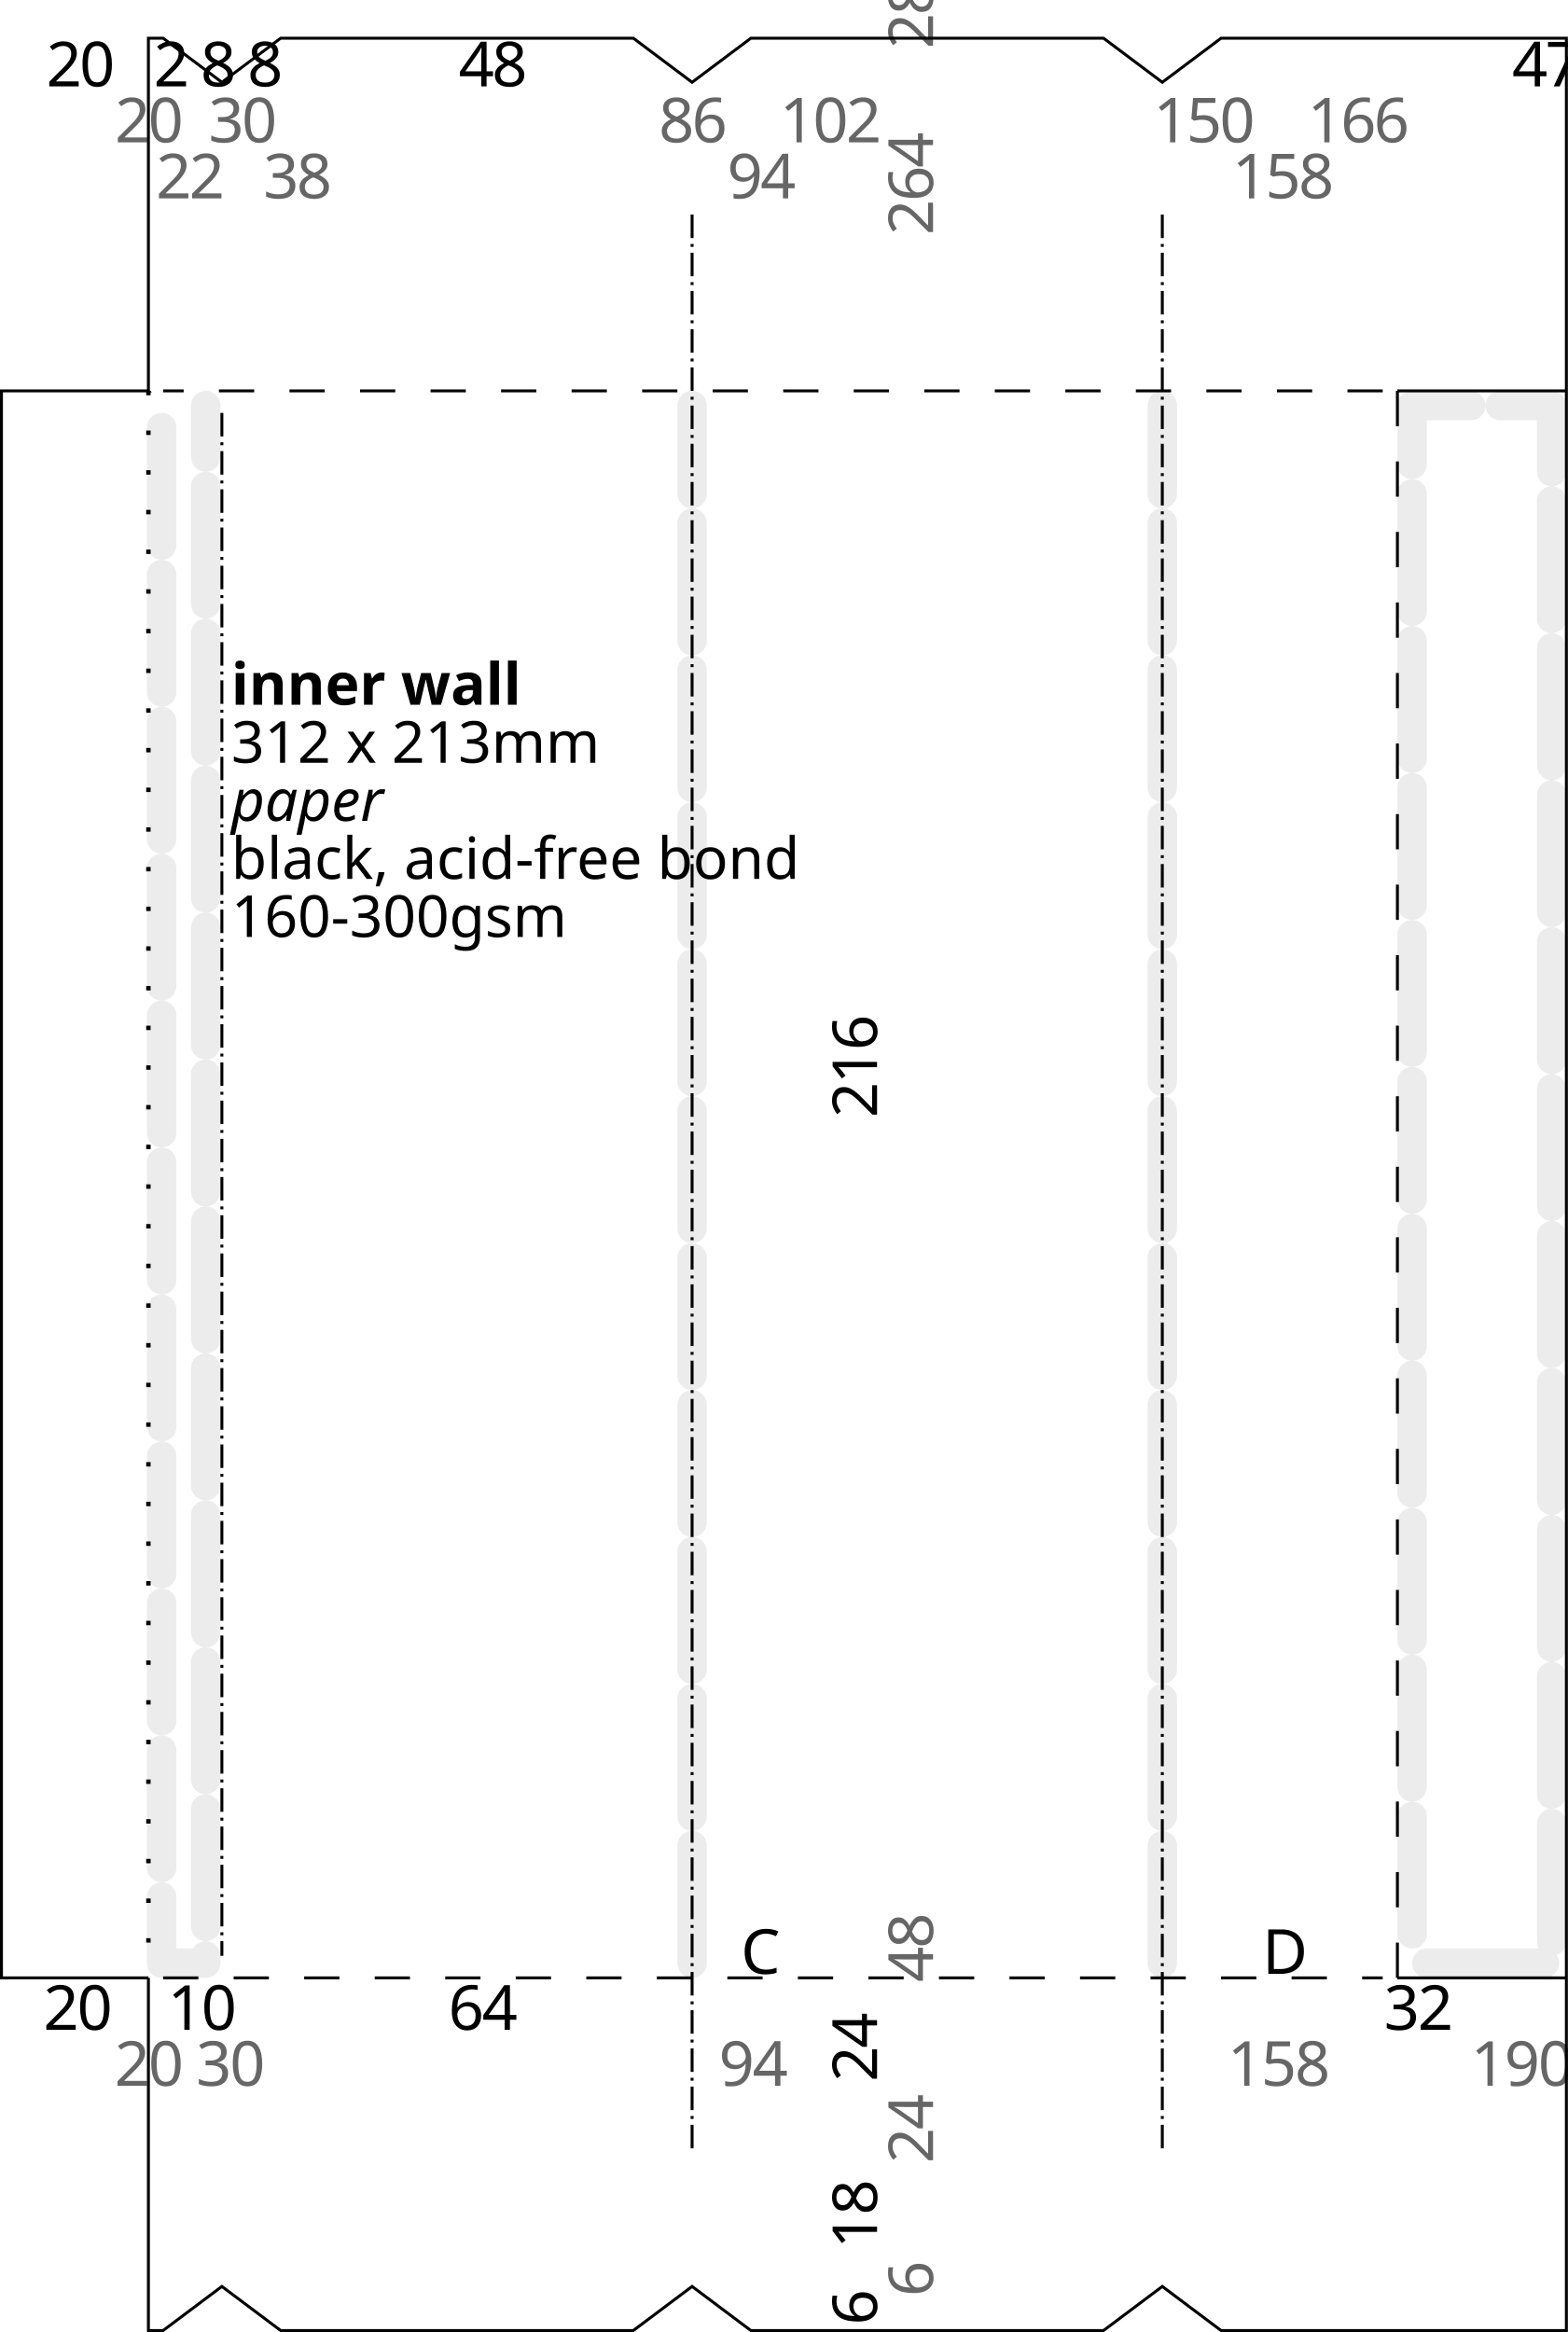
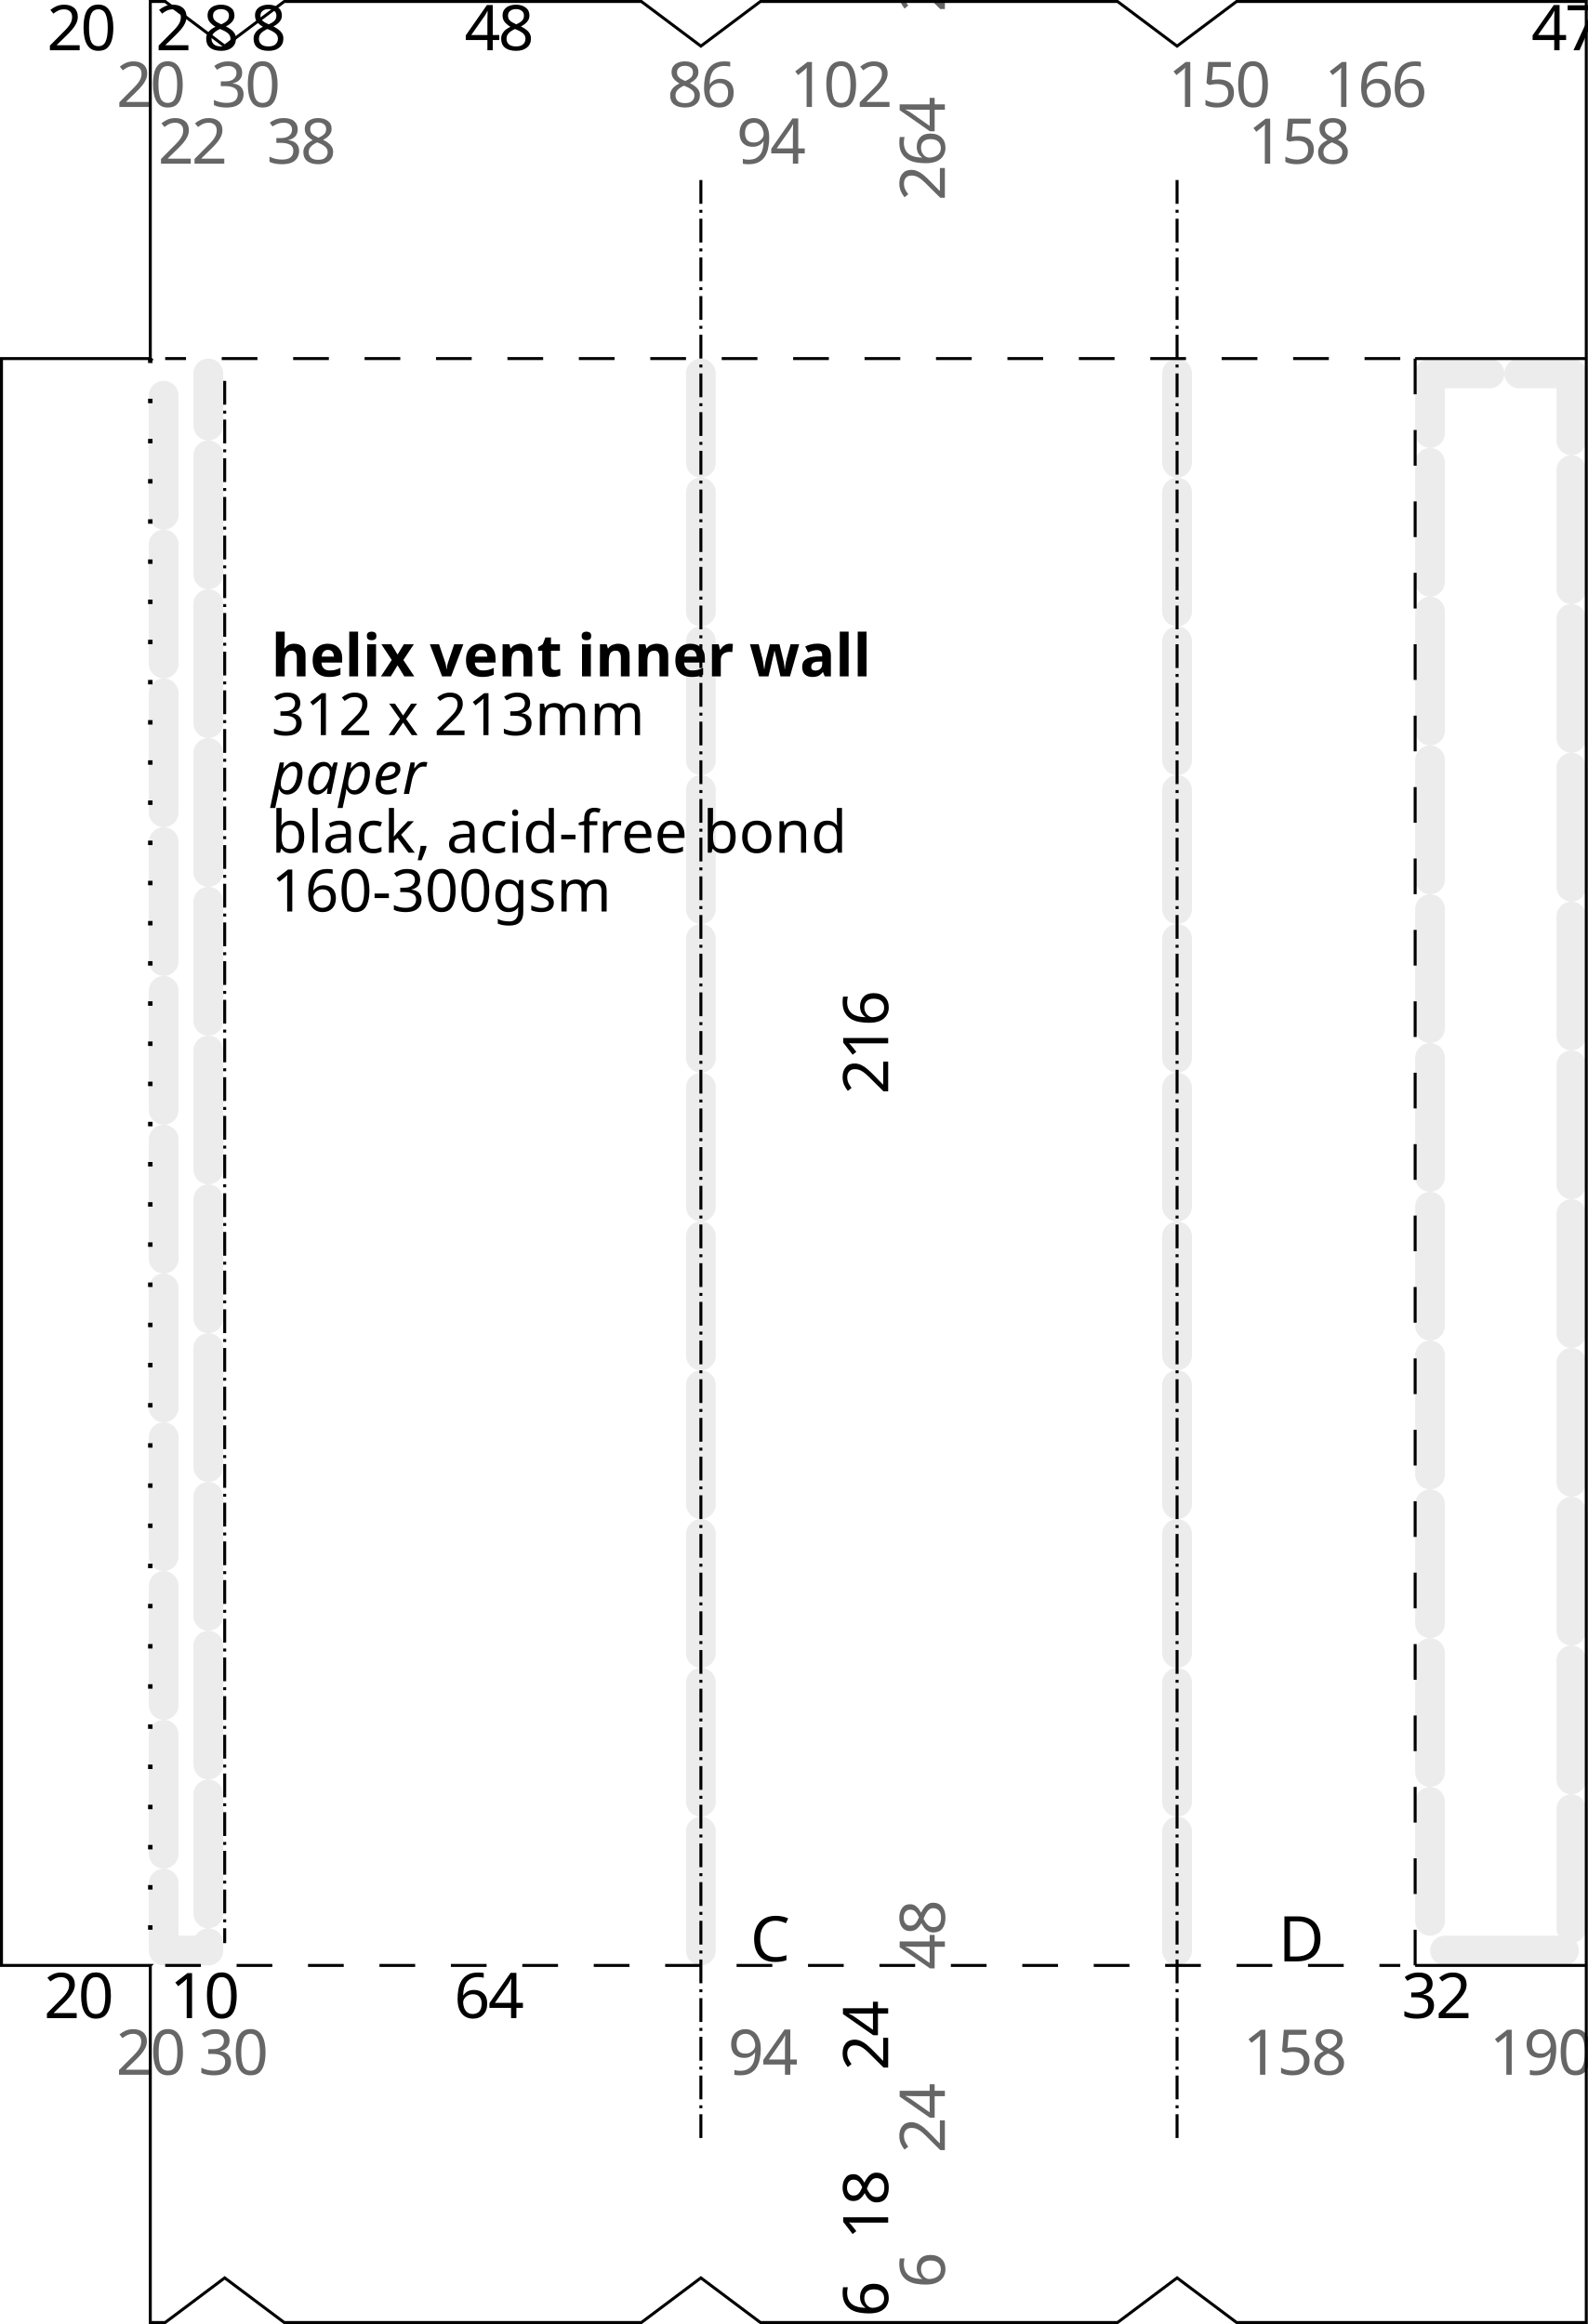
- <svg xmlns="http://www.w3.org/2000/svg" width="213.4mm" height="317.4mm" viewBox="0 0 213.4 317.4" version="1.1" id="svg8">
+ <svg xmlns="http://www.w3.org/2000/svg" width="213.4mm" height="312.4mm" viewBox="0 0 213.4 312.4" version="1.1" id="svg8">
  <defs id="defs2" />
-   <g id="layer1" transform="translate(340.2681,-254.383)">
+   <g id="layer1" transform="translate(340.2681,-259.383)">
    <text xml:space="preserve" style="font-style:normal;font-variant:normal;font-weight:normal;font-stretch:normal;font-size:8.467px;line-height:0%;font-family:'Trebuchet MS';-inkscape-font-specification:Sans;letter-spacing:-0.265px;word-spacing:-0.529px;writing-mode:lr-tb;display:inline;fill:#000000;fill-opacity:1;stroke:none;stroke-width:0.282" x="-334.365" y="523.043" id="text5173" transform="scale(1.000009,0.999991)">
      <tspan id="tspan5175" x="-334.365" y="523.043" style="font-size:8.467px;line-height:90%;letter-spacing:-0.265px;word-spacing:-0.529px;fill:#000000;fill-opacity:1;stroke-width:0.282" dx="0 0 0 0 0 0 0 0 0 0 0 0 0 0 0 0 0 0 0 0 0 0 0 0 0 0 0 0 0 0 0 0 0 0 0 0 0 0 0 0 0 0 0 0 0 0 0 0 0 0" dy="0 0 0 0 0 0 0 0 0 0 0 0 0 0 0 0 0 0 0 0 0 0 0 0 0 0 0 0 0 0 0 0 0 0 0 0 0 0 0 0 0 0 0 0 0 0 0 0 0 0">                                                 C                                  D</tspan>
      <tspan x="-334.365" y="530.663" style="font-size:8.467px;line-height:90%;letter-spacing:-0.265px;word-spacing:-0.529px;fill:#000000;fill-opacity:1;stroke-width:0.282" id="tspan7491" dx="0 0 0 0 0 0 0 0 0 0 0 0 0 0 0 0 0 0 0 0 0 0 0 0 0 0 0 0 0 0 0 0 0 0 0 0 0 0 0 0 0 0 0 0 0 0 0 0 0 0 0 0 0 0 0 0 0 0 0 0 0 0 0 0 0 0 0 0 0 0 0 0 0 0 0 0 0 0 0 0 0 0 0 0 0 0 0 0 0 0 0 0 0 0 0 0">20    10               64                                                             32          23</tspan>
      <tspan x="-334.365" y="538.283" id="tspan5361" style="font-size:8.467px;line-height:90%;letter-spacing:-0.265px;word-spacing:-0.529px;fill:#000000;fill-opacity:0.6;stroke-width:0.282" dx="0 0 0 0 0 0 0 0 0 0 0 0 0 0 0 0 0 0 0 0 0 0 0 0 0 0 0 0 0 0 0 0 0 0 0 0 0 0 0 0 0 0 0 0 0 0 0 0 0 0 0 0 0 0 0 0 0 0 0 0 0 0 0 0 0 0 0 0 0 0 0 0 0 0 0 0 0 0 0 0 0 0 0 0 0 0 0 0 0 0 0 0 0 0 0.9 0 0">     20 30                                94                               158          190   213 </tspan>
    </text>
-     <text id="text5719" y="350.304" x="-308.795" style="font-style:normal;font-variant:normal;font-weight:normal;font-stretch:normal;font-size:3.387px;line-height:0%;font-family:'Trebuchet MS';-inkscape-font-specification:Sans;letter-spacing:0px;word-spacing:0px;writing-mode:lr-tb;display:inline;fill:#000000;fill-opacity:1;stroke:none;stroke-width:0.282" xml:space="preserve">
-       <tspan style="font-style:normal;font-weight:bold;font-size:7.902px;line-height:1;stroke-width:0.282" id="tspan5721" y="350.304" x="-308.795">inner wall</tspan>
-       <tspan y="358.206" x="-308.795" id="tspan7094" style="font-style:normal;font-size:7.902px;line-height:1;stroke-width:0.282">312 x 213mm</tspan>
-       <tspan y="366.109" x="-308.795" id="tspan7103" style="font-style:italic;font-size:7.902px;line-height:1;stroke-width:0.282">paper</tspan>
-       <tspan y="374.011" x="-308.795" id="tspan7123" style="font-style:normal;font-size:7.902px;line-height:1;stroke-width:0.282">black, acid-free bond</tspan>
-       <tspan y="381.913" x="-308.795" id="tspan7127" style="font-size:7.902px;line-height:1;stroke-width:0.282">160-300gsm</tspan>
+     <text id="text5719" y="350.304" x="-303.795" style="font-style:normal;font-variant:normal;font-weight:normal;font-stretch:normal;font-size:3.387px;line-height:0%;font-family:'Trebuchet MS';-inkscape-font-specification:Sans;letter-spacing:0px;word-spacing:0px;writing-mode:lr-tb;display:inline;fill:#000000;fill-opacity:1;stroke:none;stroke-width:0.282" xml:space="preserve">
+       <tspan style="font-style:normal;font-weight:bold;font-size:7.902px;line-height:1;stroke-width:0.282" id="tspan5721" y="350.304" x="-303.795">helix vent inner wall</tspan>
+       <tspan y="358.206" x="-303.795" id="tspan7094" style="font-style:normal;font-size:7.902px;line-height:1;stroke-width:0.282">312 x 213mm</tspan>
+       <tspan y="366.109" x="-303.795" id="tspan7103" style="font-style:italic;font-size:7.902px;line-height:1;stroke-width:0.282">paper</tspan>
+       <tspan y="374.011" x="-303.795" id="tspan7123" style="font-style:normal;font-size:7.902px;line-height:1;stroke-width:0.282">black, acid-free bond</tspan>
+       <tspan y="381.913" x="-303.795" id="tspan7127" style="font-size:7.902px;line-height:1;stroke-width:0.282">160-300gsm</tspan>
    </text>
    <text transform="scale(1.000009,0.999991)" id="text2341" y="266.141" x="-333.965" style="font-style:normal;font-variant:normal;font-weight:normal;font-stretch:normal;font-size:8.467px;line-height:0%;font-family:'Trebuchet MS';-inkscape-font-specification:Sans;letter-spacing:-0.336px;word-spacing:-0.529px;writing-mode:lr-tb;display:inline;fill:#000000;fill-opacity:1;stroke:none;stroke-width:0.282" xml:space="preserve">
      <tspan dx="0 0 0 0 0 0 0 0 0 0 0 0 0 0 0 0 0 0 0 0 0 0 0 0 0 0 0 0 0 0 0 0 0 0 0 0 0 0 0 0 0 0 0 0 0 0 0 0 0 0 0 0 0 0 0 0 0 0 0 0 0 0 0 0 0 0 0 0 0 0" id="tspan2337" style="font-size:8.467px;line-height:90%;letter-spacing:-0.336px;word-spacing:-0.529px;fill:#000000;fill-opacity:1;stroke-width:0.282" y="266.141" x="-333.965">20   2 8 8             48                                                                        47</tspan>
      <tspan dx="0 0 0 0 0 0 0 0 0 0 0 0 0 0 0 0 0 0 0 0 0 0 0 0 0 0 0 0 0 0 0 0 0 0 0 0 0 0 0 0 0 0 0 0 0 0 0 0 0 0 0 0 0 0 0 0 0 0 0 0 0 0 0 0 0 0 0 0 0 0 0 0 0 0 0 0 0" style="font-size:8.467px;line-height:90%;letter-spacing:-0.336px;word-spacing:-0.529px;fill:#000000;fill-opacity:0.6;stroke-width:0.282" id="tspan2339" y="273.761" x="-333.965">     20  30                            86    102                    150    166                213 </tspan>
      <tspan style="font-size:8.467px;line-height:90%;letter-spacing:-0.336px;word-spacing:-0.529px;fill:#000000;fill-opacity:0.6;stroke-width:0.282" y="281.381" x="-333.965" id="tspan850">        22   38                             94                                158</tspan>
    </text>
    <text transform="rotate(-90)" id="text7064" y="-220.894" x="-570.829" style="font-style:normal;font-variant:normal;font-weight:normal;font-stretch:normal;font-size:8.467px;line-height:0%;font-family:'Trebuchet MS';-inkscape-font-specification:Sans;letter-spacing:-0.265px;word-spacing:-0.529px;writing-mode:lr-tb;display:inline;fill:#000000;fill-opacity:1;stroke:none;stroke-width:0.282" xml:space="preserve">
      <tspan y="-220.894" x="-570.829" id="tspan7066" style="font-size:8.467px;line-height:0.9;letter-spacing:-0.265px;word-spacing:-0.529px;stroke-width:0.282">6   18       24                                                               216</tspan>
      <tspan style="font-size:8.467px;line-height:90%;letter-spacing:-0.265px;word-spacing:-0.529px;fill:#000000;fill-opacity:0.6;stroke-width:0.282" id="tspan7070" y="-213.274" x="-570.829" dx="0 0 0 0 0 0 0 0 0 0 0 0 0 0 0 0 0 0 0 0 0 0 0 0 0 0 0 0 0 0 0 0 0 0 0 0 0 0 0 0 0 0 0 0 0 0 0 0 0 0 0 0 0 0 0 0 0 0 0 0 0 0 0 0 0 0 0 0 0 0 0 0 0 0 0 0 0 0 0 0 0 0 0 0 0 0 0 0 0 0 0 0 0 0 0 0 0 0 0 0 0 0 0 0 0 0 0 0 0 0 0 0 0 0 0 0 0 0 0 0 0 0 0 0 0 0 0 0 0 0 0 0 0 0 0 0 0 0 0 0 0 0 0 0 0 0 0 0 0 0 0 0 0 0">  6       24        48                                                                                                                      264      288   312</tspan>
      <tspan style="font-size:8.467px;line-height:90%;letter-spacing:-0.265px;word-spacing:-0.529px;fill:#000000;fill-opacity:0.6;stroke-width:0.282" y="-205.654" x="-570.829" dx="0 0 0 0 0 0 0 0 0 0 0 0 0 0 0 0 0 0 0 0 0 0 0 0 0 0 0 0 0 0 0 0 0 0 0 0 0 0 0 0 0 0 0 0 0 0 0 0 0 0 0 0 0 0 0 0 0 0 0 0 0 0 0 0 0 0 0 0 0 0 0 0 0 0 0 0 0 0 0 0 0 0 0 0 0 0 0 0 0 0 0 0 0 0 0 0 0 0 0 0 0 0 0 0 0 0 0 0 0 0 0 0 0 0 0 0 0 0 0 0 0 0 0 0 0 0 0 0 0 0 0 0 0 0 0 0 0 0 0 0 0 0 0 0 0 0 0 0 0 0 0 0 0 0 0 0 0 0 0 0 0 0 0 0 0 0 0 0 0 0 0 0 0 0 0 0 0 0 0 0 0 0 0 0 0 0 0 0 0 0 0 0 0 0 0 0 0 0 0 0 0 0 0 0 0 0 0 0 0 0 0 0 0 0 0 0 0 0 0 0 0 0 0 0 0 0 0 0 0 0 0 0 0 0 0 0 0 0 0 0 0 0 0 0 0 0 0 0 0 0 0 0 0 0 0 0 0 0 0 0 0 0 0 0 0 0 0 0 0 0 0 0 0 0 0 0 0 0 0 0 0" id="tspan856">                                                                                                                                                                        306 </tspan>
    </text>
    <path id="path3772" style="display:inline;fill:none;stroke:#000000;stroke-width:0.4;stroke-linecap:butt;stroke-linejoin:miter;stroke-miterlimit:4;stroke-dasharray:4.8, 4.8;stroke-dashoffset:0;stroke-opacity:1" d="m -152.068,307.583 h -166 m 168,-3.7e-4 v 216 m -168,-6e-5 166,5e-5" />
    <path id="path7073-7" d="M -310.068,310.583 V 520.583" style="fill:none;stroke:#000000;stroke-width:0.4;stroke-linecap:butt;stroke-linejoin:miter;stroke-miterlimit:4;stroke-dasharray:3.2, 0.8, 0.4, 0.8;stroke-dashoffset:0;stroke-opacity:1" />
    <path style="fill:none;stroke:#000000;stroke-width:0.4;stroke-linecap:butt;stroke-linejoin:miter;stroke-miterlimit:4;stroke-dasharray:3.2, 0.8, 0.4, 0.8;stroke-dashoffset:0;stroke-opacity:1" d="M -246.068,283.583 V 547.583" id="path3661" />
    <path style="fill:none;stroke:#000000;stroke-width:0.4;stroke-linecap:butt;stroke-linejoin:miter;stroke-miterlimit:4;stroke-dasharray:3.2, 0.8, 0.4, 0.8;stroke-dashoffset:0;stroke-opacity:1" d="M -182.068,283.583 V 547.583" id="path3665" />
    <path id="path3708" d="M -148.068,520.583 V 309.583 h 19 l -1.4e-4,212 -19,1.8e-4" style="fill:none;stroke:#000000;stroke-width:4;stroke-linecap:round;stroke-linejoin:round;stroke-miterlimit:4;stroke-dasharray:16, 4;stroke-dashoffset:17.008;stroke-opacity:0.078" />
    <path style="fill:none;stroke:#000000;stroke-width:4;stroke-linecap:round;stroke-linejoin:round;stroke-miterlimit:4;stroke-dasharray:16, 4;stroke-dashoffset:0;stroke-opacity:0.078" d="m -182.068,521.583 v -212" id="path6204-5" />
    <path id="path6224" d="m -246.068,521.583 v -212" style="fill:none;stroke:#000000;stroke-width:4;stroke-linecap:round;stroke-linejoin:round;stroke-miterlimit:4;stroke-dasharray:16, 4;stroke-dashoffset:0;stroke-opacity:0.078" />
    <path style="fill:none;stroke:#000000;stroke-width:4;stroke-linecap:round;stroke-linejoin:round;stroke-miterlimit:4;stroke-dasharray:16, 4;stroke-dashoffset:17.008;stroke-opacity:0.078" d="m -318.268,309.583 v 212 h 6 l 1.4e-4,-212" id="path4606" />
    <path style="display:inline;fill:none;stroke:#000000;stroke-width:0.4;stroke-miterlimit:4;stroke-dasharray:none;stroke-opacity:1" d="m -127.068,259.583 v 48 l -23,-2.6e-4 h 23 v 216 l -23,1.1e-4 h 23 v 48 h -47 l -8,-6 -8,6 -48,-3e-5 -8,-6 -8,6 h -48 l -8,-6 -8,6 -2,3e-5 v -48 l 4.8e-4,-1.8e-4 -20,1.5e-4 -5.3e-4,-216 20,4.4e-4 -5.1e-4,-4.4e-4 v -48 h 2.001 l 8,6 8,-6 48,-2.6e-4 8,6 8,-6 h 48 l 8,6 8,-6 z" id="path38" />
    <text xml:space="preserve" style="font-style:normal;font-weight:normal;font-size:10.583px;line-height:1.25;font-family:sans-serif;letter-spacing:0px;word-spacing:0px;fill:#000000;fill-opacity:1;stroke:none;stroke-width:0.265" x="127.337" y="334.166" id="text844">
      <tspan x="127.337" y="343.53" style="stroke-width:0.265" id="tspan870" />
    </text>
    <text id="text1184" y="334.166" x="527.337" style="font-style:normal;font-weight:normal;font-size:10.583px;line-height:1.25;font-family:sans-serif;letter-spacing:0px;word-spacing:0px;fill:#000000;fill-opacity:1;stroke:none;stroke-width:0.265" xml:space="preserve">
      <tspan id="tspan1182" style="stroke-width:0.265" y="343.53" x="527.337" />
    </text>
    <path style="fill:none;stroke:#000000;stroke-width:0.6;stroke-linecap:butt;stroke-linejoin:miter;stroke-miterlimit:4;stroke-dasharray:0.6, 4.8;stroke-dashoffset:0;stroke-opacity:1" d="M -320.068,307.583 V 523.583" id="path1527" />
    <text id="text96" y="334.166" x="527.337" style="font-style:normal;font-weight:normal;font-size:10.583px;line-height:1.25;font-family:sans-serif;letter-spacing:0px;word-spacing:0px;fill:#000000;fill-opacity:1;stroke:none;stroke-width:0.265" xml:space="preserve">
      <tspan id="tspan94" style="stroke-width:0.265" y="343.53" x="527.337" />
    </text>
    <text xml:space="preserve" style="font-style:normal;font-weight:normal;font-size:10.583px;line-height:1.25;font-family:sans-serif;letter-spacing:0px;word-spacing:0px;fill:#000000;fill-opacity:1;stroke:none;stroke-width:0.265" x="927.337" y="334.166" id="text100">
      <tspan x="927.337" y="343.53" style="stroke-width:0.265" id="tspan98" />
    </text>
  </g>
</svg>
